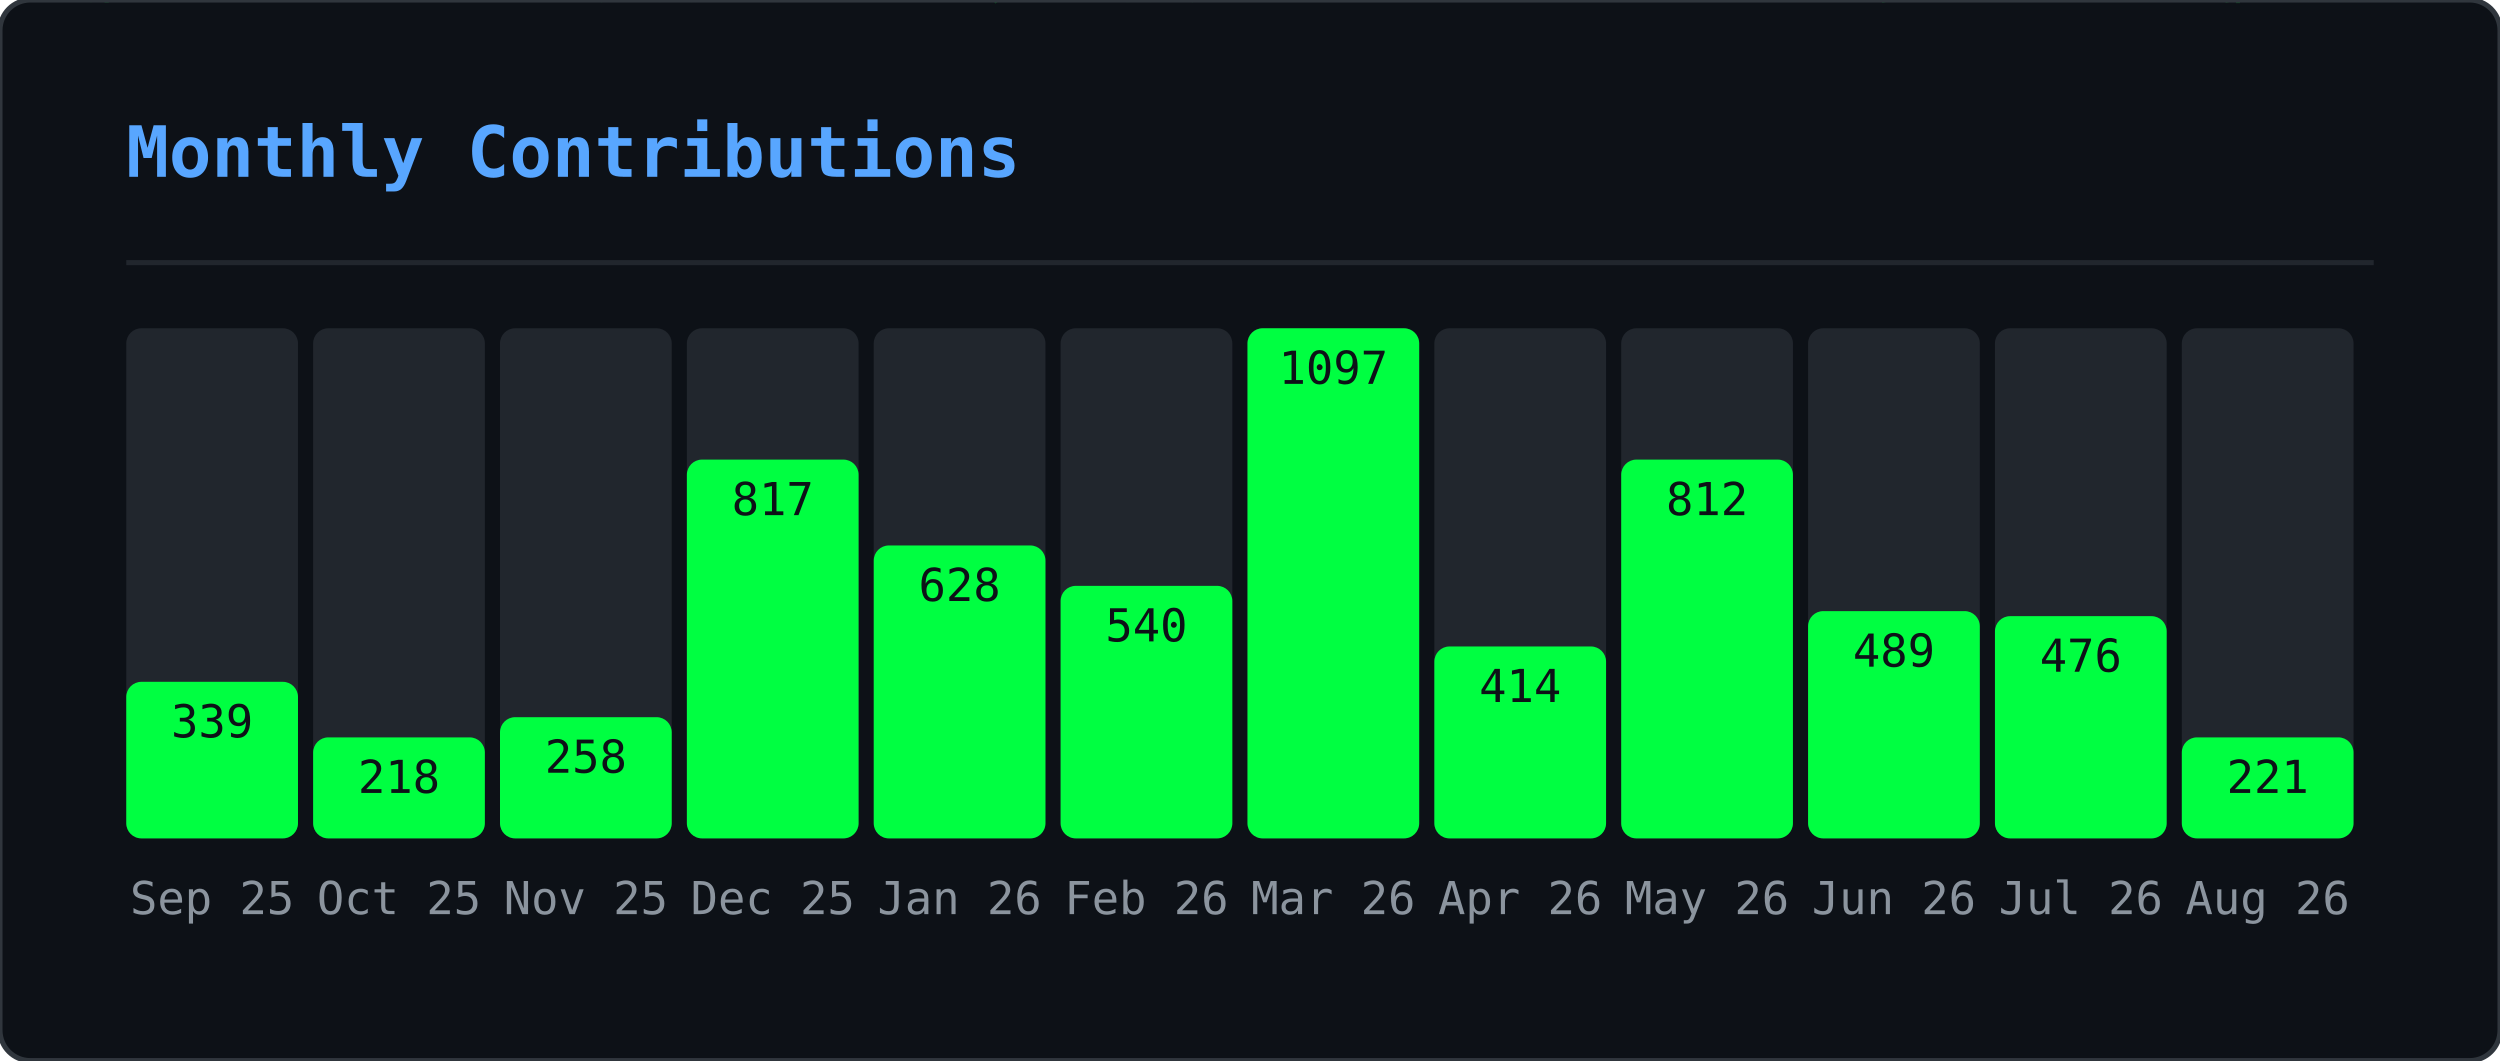
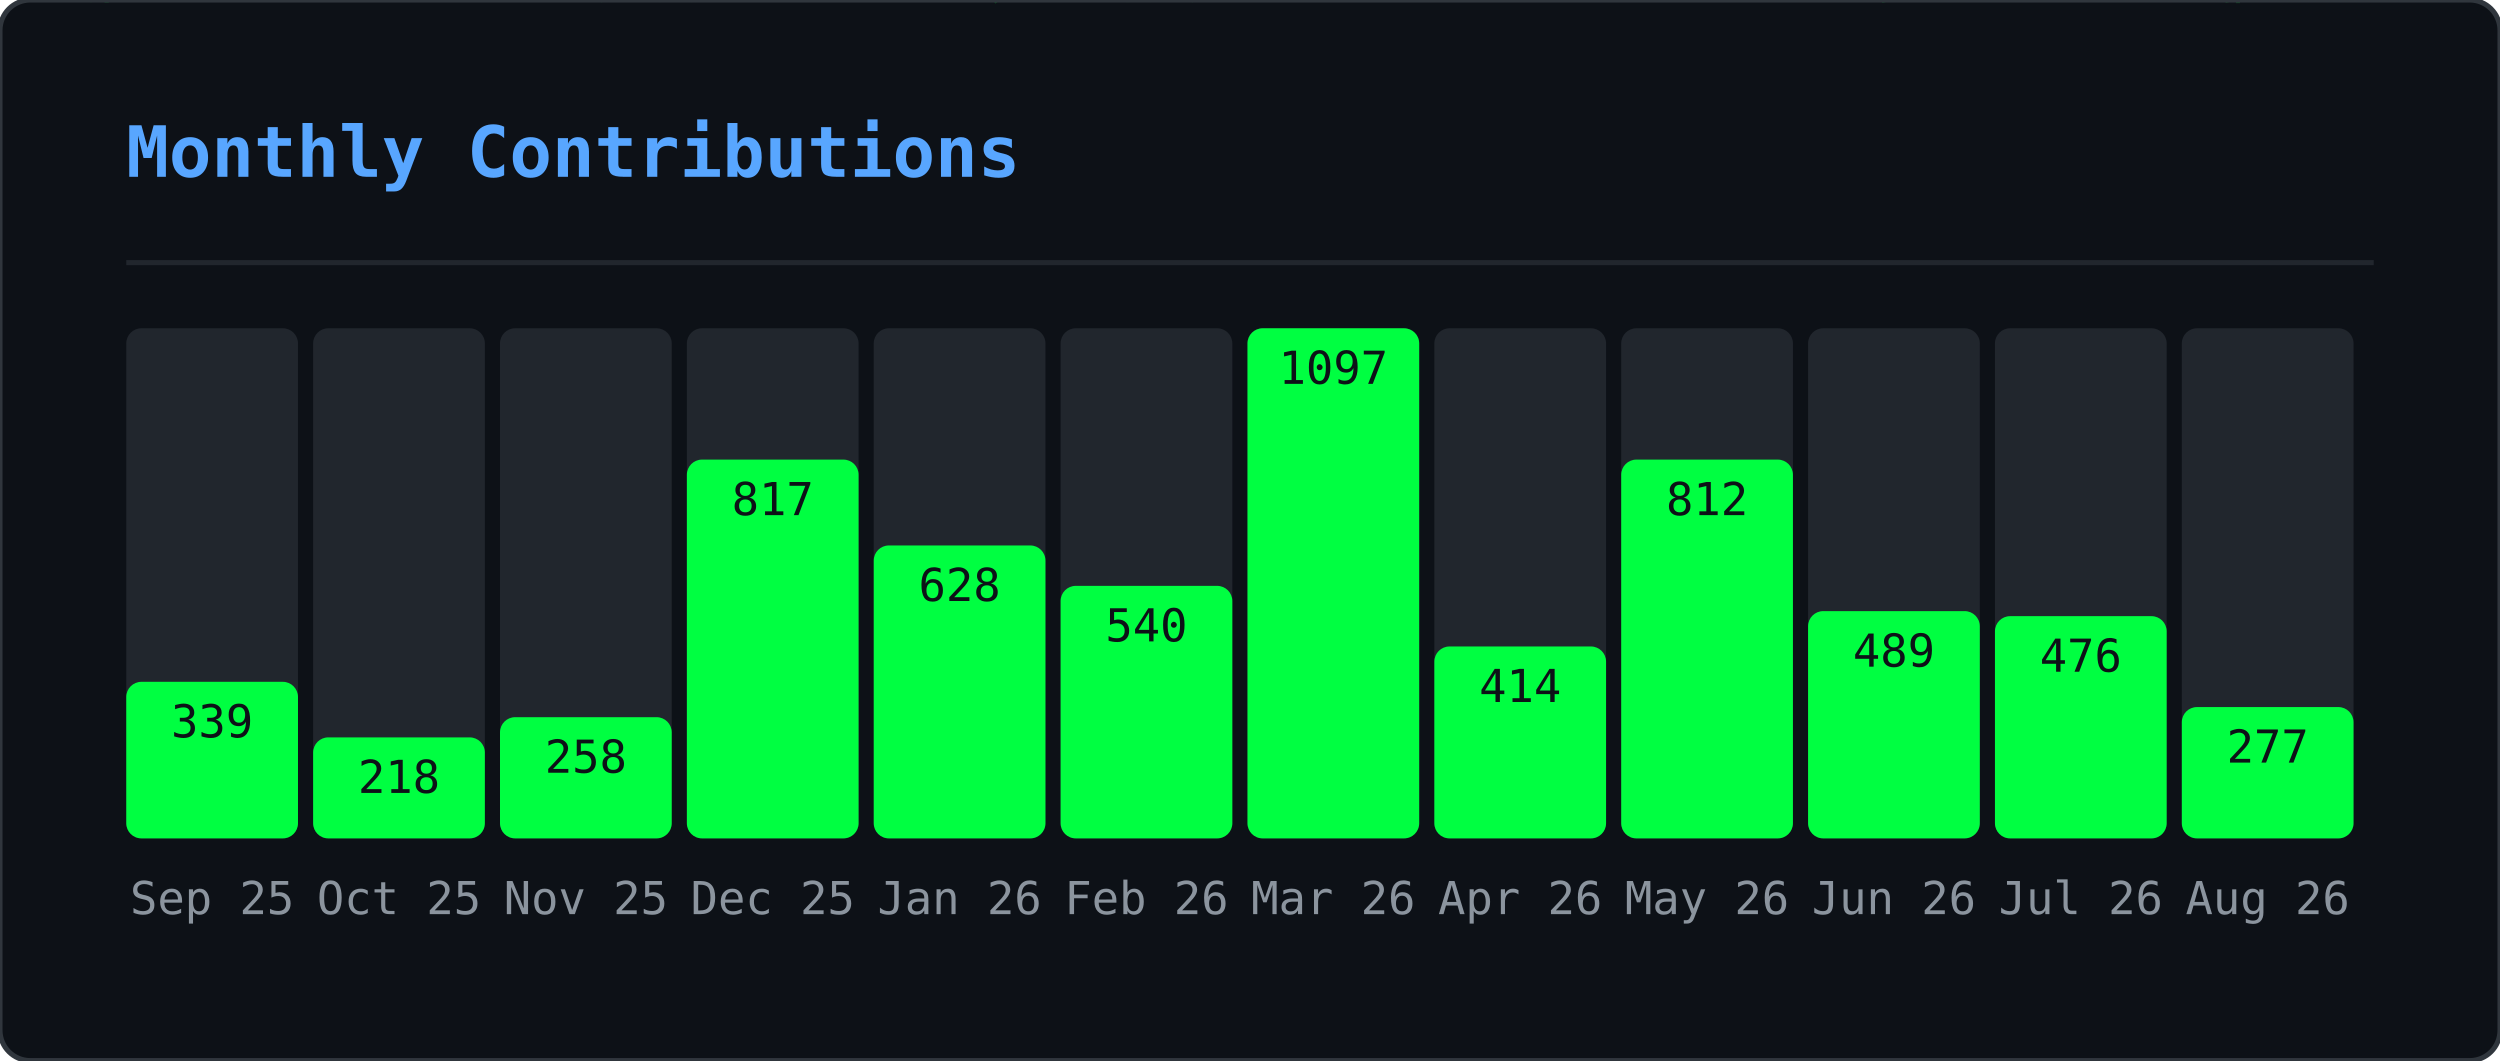
<svg xmlns="http://www.w3.org/2000/svg" width="495" height="210" viewBox="0 0 495 210">
  <defs>
    <clipPath id="gmo-clip">
      <rect width="495" height="210" rx="6" />
    </clipPath>
  </defs>
  <rect width="495" height="210" rx="6" fill="#0d1117" />
  <g clip-path="url(#gmo-clip)">
    <g opacity="0.22">
      <style>@keyframes gmo0{from{transform:translateY(-46px)}to{transform:translateY(224px)}}@keyframes gmo1{from{transform:translateY(-46px)}to{transform:translateY(224px)}}@keyframes gmo2{from{transform:translateY(-46px)}to{transform:translateY(224px)}}@keyframes gmo3{from{transform:translateY(-46px)}to{transform:translateY(224px)}}@keyframes gmo4{from{transform:translateY(-46px)}to{transform:translateY(224px)}}@keyframes gmo5{from{transform:translateY(-46px)}to{transform:translateY(224px)}}@keyframes gmo6{from{transform:translateY(-46px)}to{transform:translateY(224px)}}@keyframes gmo7{from{transform:translateY(-46px)}to{transform:translateY(224px)}}@keyframes gmo8{from{transform:translateY(-46px)}to{transform:translateY(224px)}}@keyframes gmo9{from{transform:translateY(-46px)}to{transform:translateY(224px)}}@keyframes gmo10{from{transform:translateY(-46px)}to{transform:translateY(224px)}}@keyframes gmo11{from{transform:translateY(-46px)}to{transform:translateY(224px)}}@keyframes gmo12{from{transform:translateY(-46px)}to{transform:translateY(224px)}}@keyframes gmo13{from{transform:translateY(-46px)}to{transform:translateY(224px)}}@keyframes gmo14{from{transform:translateY(-46px)}to{transform:translateY(224px)}}@keyframes gmo15{from{transform:translateY(-46px)}to{transform:translateY(224px)}}@keyframes gmo16{from{transform:translateY(-46px)}to{transform:translateY(224px)}}@keyframes gmo17{from{transform:translateY(-46px)}to{transform:translateY(224px)}}@keyframes gmo18{from{transform:translateY(-46px)}to{transform:translateY(224px)}}@keyframes gmo19{from{transform:translateY(-46px)}to{transform:translateY(224px)}}@keyframes gmo20{from{transform:translateY(-46px)}to{transform:translateY(224px)}}@keyframes gmo21{from{transform:translateY(-46px)}to{transform:translateY(224px)}}@keyframes gmo22{from{transform:translateY(-46px)}to{transform:translateY(224px)}}@keyframes gmo23{from{transform:translateY(-46px)}to{transform:translateY(224px)}}@keyframes gmo24{from{transform:translateY(-46px)}to{transform:translateY(224px)}}@keyframes gmo25{from{transform:translateY(-46px)}to{transform:translateY(224px)}}@keyframes gmo26{from{transform:translateY(-46px)}to{transform:translateY(224px)}}@keyframes gmo27{from{transform:translateY(-46px)}to{transform:translateY(224px)}}@keyframes gmo28{from{transform:translateY(-46px)}to{transform:translateY(224px)}}@keyframes gmo29{from{transform:translateY(-46px)}to{transform:translateY(224px)}}@keyframes gmo30{from{transform:translateY(-46px)}to{transform:translateY(224px)}}@keyframes gmo31{from{transform:translateY(-46px)}to{transform:translateY(224px)}}@keyframes gmo32{from{transform:translateY(-46px)}to{transform:translateY(224px)}}@keyframes gmo33{from{transform:translateY(-46px)}to{transform:translateY(224px)}}@keyframes gmo34{from{transform:translateY(-46px)}to{transform:translateY(224px)}}@keyframes gmo35{from{transform:translateY(-46px)}to{transform:translateY(224px)}}@keyframes gmo36{from{transform:translateY(-46px)}to{transform:translateY(224px)}}@keyframes gmo37{from{transform:translateY(-46px)}to{transform:translateY(224px)}}</style>
      <g style="animation:gmo0 3.17s linear infinite;animation-delay:-1.98s">
        <text x="347" y="0" font-family="monospace" font-size="12" fill="#00ff41">ｵ</text>
        <text x="347" y="-14" font-family="monospace" font-size="12" fill="#00ff41" opacity="0.75">ｹ</text>
        <text x="347" y="-28" font-family="monospace" font-size="12" fill="#00ff41" opacity="0.50">ﾙ</text>
        <text x="347" y="-42" font-family="monospace" font-size="12" fill="#00ff41" opacity="0.25">ﾝ</text>
      </g>
      <g style="animation:gmo1 2.45s linear infinite;animation-delay:-0.88s">
        <text x="370" y="0" font-family="monospace" font-size="12" fill="#00ff41">ｬ</text>
        <text x="370" y="-14" font-family="monospace" font-size="12" fill="#00ff41" opacity="0.75">ﾈ</text>
        <text x="370" y="-28" font-family="monospace" font-size="12" fill="#00ff41" opacity="0.50">ｪ</text>
        <text x="370" y="-42" font-family="monospace" font-size="12" fill="#00ff41" opacity="0.25">ﾒ</text>
      </g>
      <g style="animation:gmo2 1.54s linear infinite;animation-delay:-0.38s">
        <text x="143" y="0" font-family="monospace" font-size="12" fill="#00ff41">ｼ</text>
        <text x="143" y="-14" font-family="monospace" font-size="12" fill="#00ff41" opacity="0.75">ﾆ</text>
        <text x="143" y="-28" font-family="monospace" font-size="12" fill="#00ff41" opacity="0.50">ﾃ</text>
        <text x="143" y="-42" font-family="monospace" font-size="12" fill="#00ff41" opacity="0.25">ﾍ</text>
      </g>
      <g style="animation:gmo3 1.56s linear infinite;animation-delay:-0.33s">
        <text x="195" y="0" font-family="monospace" font-size="12" fill="#00ff41">ｯ</text>
        <text x="195" y="-14" font-family="monospace" font-size="12" fill="#00ff41" opacity="0.75">ﾃ</text>
        <text x="195" y="-28" font-family="monospace" font-size="12" fill="#00ff41" opacity="0.50">0</text>
        <text x="195" y="-42" font-family="monospace" font-size="12" fill="#00ff41" opacity="0.25">ﾐ</text>
      </g>
      <g style="animation:gmo4 2.69s linear infinite;animation-delay:-1.17s">
        <text x="23" y="0" font-family="monospace" font-size="12" fill="#00ff41">ｾ</text>
        <text x="23" y="-14" font-family="monospace" font-size="12" fill="#00ff41" opacity="0.75">3</text>
        <text x="23" y="-28" font-family="monospace" font-size="12" fill="#00ff41" opacity="0.50">ﾔ</text>
        <text x="23" y="-42" font-family="monospace" font-size="12" fill="#00ff41" opacity="0.25">ｭ</text>
      </g>
      <g style="animation:gmo5 1.52s linear infinite;animation-delay:-0.85s">
        <text x="277" y="0" font-family="monospace" font-size="12" fill="#00ff41">ｪ</text>
        <text x="277" y="-14" font-family="monospace" font-size="12" fill="#00ff41" opacity="0.75">ﾕ</text>
        <text x="277" y="-28" font-family="monospace" font-size="12" fill="#00ff41" opacity="0.50">5</text>
        <text x="277" y="-42" font-family="monospace" font-size="12" fill="#00ff41" opacity="0.25">ﾁ</text>
      </g>
      <g style="animation:gmo6 1.74s linear infinite;animation-delay:-1.14s">
        <text x="456" y="0" font-family="monospace" font-size="12" fill="#00ff41">0</text>
        <text x="456" y="-14" font-family="monospace" font-size="12" fill="#00ff41" opacity="0.75">ｬ</text>
        <text x="456" y="-28" font-family="monospace" font-size="12" fill="#00ff41" opacity="0.50">ﾗ</text>
        <text x="456" y="-42" font-family="monospace" font-size="12" fill="#00ff41" opacity="0.25">ｭ</text>
      </g>
      <g style="animation:gmo7 3.18s linear infinite;animation-delay:-3.10s">
        <text x="60" y="0" font-family="monospace" font-size="12" fill="#00ff41">9</text>
        <text x="60" y="-14" font-family="monospace" font-size="12" fill="#00ff41" opacity="0.75">ｿ</text>
        <text x="60" y="-28" font-family="monospace" font-size="12" fill="#00ff41" opacity="0.50">1</text>
        <text x="60" y="-42" font-family="monospace" font-size="12" fill="#00ff41" opacity="0.25">ﾔ</text>
      </g>
      <g style="animation:gmo8 2.71s linear infinite;animation-delay:-1.03s">
        <text x="250" y="0" font-family="monospace" font-size="12" fill="#00ff41">ﾆ</text>
        <text x="250" y="-14" font-family="monospace" font-size="12" fill="#00ff41" opacity="0.75">ｳ</text>
        <text x="250" y="-28" font-family="monospace" font-size="12" fill="#00ff41" opacity="0.50">ﾔ</text>
        <text x="250" y="-42" font-family="monospace" font-size="12" fill="#00ff41" opacity="0.25">ｶ</text>
      </g>
      <g style="animation:gmo9 2.04s linear infinite;animation-delay:-2.01s">
        <text x="69" y="0" font-family="monospace" font-size="12" fill="#00ff41">ﾑ</text>
        <text x="69" y="-14" font-family="monospace" font-size="12" fill="#00ff41" opacity="0.75">0</text>
        <text x="69" y="-28" font-family="monospace" font-size="12" fill="#00ff41" opacity="0.50">ﾜ</text>
        <text x="69" y="-42" font-family="monospace" font-size="12" fill="#00ff41" opacity="0.25">ｾ</text>
      </g>
      <g style="animation:gmo10 2.79s linear infinite;animation-delay:-1.46s">
        <text x="434" y="0" font-family="monospace" font-size="12" fill="#00ff41">ﾐ</text>
        <text x="434" y="-14" font-family="monospace" font-size="12" fill="#00ff41" opacity="0.75">ﾐ</text>
        <text x="434" y="-28" font-family="monospace" font-size="12" fill="#00ff41" opacity="0.50">ｨ</text>
        <text x="434" y="-42" font-family="monospace" font-size="12" fill="#00ff41" opacity="0.25">ｱ</text>
      </g>
      <g style="animation:gmo11 2.20s linear infinite;animation-delay:-1.15s">
        <text x="128" y="0" font-family="monospace" font-size="12" fill="#00ff41">ﾔ</text>
        <text x="128" y="-14" font-family="monospace" font-size="12" fill="#00ff41" opacity="0.75">ﾈ</text>
        <text x="128" y="-28" font-family="monospace" font-size="12" fill="#00ff41" opacity="0.50">ｺ</text>
        <text x="128" y="-42" font-family="monospace" font-size="12" fill="#00ff41" opacity="0.25">ﾏ</text>
      </g>
      <g style="animation:gmo12 1.68s linear infinite;animation-delay:-0.15s">
        <text x="16" y="0" font-family="monospace" font-size="12" fill="#00ff41">ｦ</text>
        <text x="16" y="-14" font-family="monospace" font-size="12" fill="#00ff41" opacity="0.75">ｹ</text>
        <text x="16" y="-28" font-family="monospace" font-size="12" fill="#00ff41" opacity="0.50">9</text>
        <text x="16" y="-42" font-family="monospace" font-size="12" fill="#00ff41" opacity="0.25">ﾂ</text>
      </g>
      <g style="animation:gmo13 2.59s linear infinite;animation-delay:-1.86s">
        <text x="211" y="0" font-family="monospace" font-size="12" fill="#00ff41">6</text>
        <text x="211" y="-14" font-family="monospace" font-size="12" fill="#00ff41" opacity="0.75">7</text>
        <text x="211" y="-28" font-family="monospace" font-size="12" fill="#00ff41" opacity="0.50">3</text>
        <text x="211" y="-42" font-family="monospace" font-size="12" fill="#00ff41" opacity="0.25">ｹ</text>
      </g>
      <g style="animation:gmo14 2.60s linear infinite;animation-delay:-0.65s">
        <text x="346" y="0" font-family="monospace" font-size="12" fill="#00ff41">ｶ</text>
        <text x="346" y="-14" font-family="monospace" font-size="12" fill="#00ff41" opacity="0.75">3</text>
        <text x="346" y="-28" font-family="monospace" font-size="12" fill="#00ff41" opacity="0.50">ｮ</text>
        <text x="346" y="-42" font-family="monospace" font-size="12" fill="#00ff41" opacity="0.25">ｼ</text>
      </g>
      <g style="animation:gmo15 2.37s linear infinite;animation-delay:-0.49s">
        <text x="70" y="0" font-family="monospace" font-size="12" fill="#00ff41">7</text>
        <text x="70" y="-14" font-family="monospace" font-size="12" fill="#00ff41" opacity="0.75">0</text>
        <text x="70" y="-28" font-family="monospace" font-size="12" fill="#00ff41" opacity="0.50">ﾊ</text>
        <text x="70" y="-42" font-family="monospace" font-size="12" fill="#00ff41" opacity="0.25">ﾔ</text>
      </g>
      <g style="animation:gmo16 1.89s linear infinite;animation-delay:-0.64s">
        <text x="421" y="0" font-family="monospace" font-size="12" fill="#00ff41">ﾁ</text>
        <text x="421" y="-14" font-family="monospace" font-size="12" fill="#00ff41" opacity="0.75">8</text>
        <text x="421" y="-28" font-family="monospace" font-size="12" fill="#00ff41" opacity="0.50">ﾓ</text>
        <text x="421" y="-42" font-family="monospace" font-size="12" fill="#00ff41" opacity="0.25">ﾘ</text>
      </g>
      <g style="animation:gmo17 1.82s linear infinite;animation-delay:-0.95s">
        <text x="117" y="0" font-family="monospace" font-size="12" fill="#00ff41">ﾗ</text>
        <text x="117" y="-14" font-family="monospace" font-size="12" fill="#00ff41" opacity="0.75">ｴ</text>
        <text x="117" y="-28" font-family="monospace" font-size="12" fill="#00ff41" opacity="0.50">ｯ</text>
        <text x="117" y="-42" font-family="monospace" font-size="12" fill="#00ff41" opacity="0.25">ﾍ</text>
      </g>
      <g style="animation:gmo18 2.63s linear infinite;animation-delay:-1.87s">
        <text x="274" y="0" font-family="monospace" font-size="12" fill="#00ff41">ﾚ</text>
        <text x="274" y="-14" font-family="monospace" font-size="12" fill="#00ff41" opacity="0.75">ﾐ</text>
        <text x="274" y="-28" font-family="monospace" font-size="12" fill="#00ff41" opacity="0.50">ｶ</text>
        <text x="274" y="-42" font-family="monospace" font-size="12" fill="#00ff41" opacity="0.25">0</text>
      </g>
      <g style="animation:gmo19 2.65s linear infinite;animation-delay:-1.13s">
        <text x="438" y="0" font-family="monospace" font-size="12" fill="#00ff41">ｬ</text>
        <text x="438" y="-14" font-family="monospace" font-size="12" fill="#00ff41" opacity="0.75">ﾇ</text>
        <text x="438" y="-28" font-family="monospace" font-size="12" fill="#00ff41" opacity="0.50">ｶ</text>
        <text x="438" y="-42" font-family="monospace" font-size="12" fill="#00ff41" opacity="0.25">ﾖ</text>
      </g>
      <g style="animation:gmo20 2.58s linear infinite;animation-delay:-0.10s">
        <text x="220" y="0" font-family="monospace" font-size="12" fill="#00ff41">ｲ</text>
        <text x="220" y="-14" font-family="monospace" font-size="12" fill="#00ff41" opacity="0.75">ﾜ</text>
        <text x="220" y="-28" font-family="monospace" font-size="12" fill="#00ff41" opacity="0.50">8</text>
        <text x="220" y="-42" font-family="monospace" font-size="12" fill="#00ff41" opacity="0.25">ﾜ</text>
      </g>
      <g style="animation:gmo21 3.19s linear infinite;animation-delay:-2.81s">
        <text x="157" y="0" font-family="monospace" font-size="12" fill="#00ff41">ﾎ</text>
        <text x="157" y="-14" font-family="monospace" font-size="12" fill="#00ff41" opacity="0.75">ﾎ</text>
        <text x="157" y="-28" font-family="monospace" font-size="12" fill="#00ff41" opacity="0.50">ﾝ</text>
        <text x="157" y="-42" font-family="monospace" font-size="12" fill="#00ff41" opacity="0.25">ﾐ</text>
      </g>
      <g style="animation:gmo22 2.13s linear infinite;animation-delay:-1.11s">
        <text x="243" y="0" font-family="monospace" font-size="12" fill="#00ff41">6</text>
        <text x="243" y="-14" font-family="monospace" font-size="12" fill="#00ff41" opacity="0.75">ｧ</text>
        <text x="243" y="-28" font-family="monospace" font-size="12" fill="#00ff41" opacity="0.50">ﾕ</text>
        <text x="243" y="-42" font-family="monospace" font-size="12" fill="#00ff41" opacity="0.25">ﾛ</text>
      </g>
      <g style="animation:gmo23 2.82s linear infinite;animation-delay:-2.46s">
        <text x="136" y="0" font-family="monospace" font-size="12" fill="#00ff41">ｱ</text>
        <text x="136" y="-14" font-family="monospace" font-size="12" fill="#00ff41" opacity="0.75">3</text>
        <text x="136" y="-28" font-family="monospace" font-size="12" fill="#00ff41" opacity="0.50">5</text>
        <text x="136" y="-42" font-family="monospace" font-size="12" fill="#00ff41" opacity="0.25">ﾄ</text>
      </g>
      <g style="animation:gmo24 2.59s linear infinite;animation-delay:-1.04s">
        <text x="259" y="0" font-family="monospace" font-size="12" fill="#00ff41">8</text>
        <text x="259" y="-14" font-family="monospace" font-size="12" fill="#00ff41" opacity="0.75">ﾀ</text>
        <text x="259" y="-28" font-family="monospace" font-size="12" fill="#00ff41" opacity="0.50">ｻ</text>
        <text x="259" y="-42" font-family="monospace" font-size="12" fill="#00ff41" opacity="0.25">ﾘ</text>
      </g>
      <g style="animation:gmo25 3.12s linear infinite;animation-delay:-0.27s">
        <text x="233" y="0" font-family="monospace" font-size="12" fill="#00ff41">ｷ</text>
        <text x="233" y="-14" font-family="monospace" font-size="12" fill="#00ff41" opacity="0.75">ﾍ</text>
        <text x="233" y="-28" font-family="monospace" font-size="12" fill="#00ff41" opacity="0.50">ﾁ</text>
        <text x="233" y="-42" font-family="monospace" font-size="12" fill="#00ff41" opacity="0.25">ｪ</text>
      </g>
      <g style="animation:gmo26 2.75s linear infinite;animation-delay:-0.30s">
        <text x="382" y="0" font-family="monospace" font-size="12" fill="#00ff41">ｭ</text>
        <text x="382" y="-14" font-family="monospace" font-size="12" fill="#00ff41" opacity="0.75">3</text>
        <text x="382" y="-28" font-family="monospace" font-size="12" fill="#00ff41" opacity="0.50">ﾗ</text>
        <text x="382" y="-42" font-family="monospace" font-size="12" fill="#00ff41" opacity="0.25">ﾂ</text>
      </g>
      <g style="animation:gmo27 2.43s linear infinite;animation-delay:-0.93s">
        <text x="135" y="0" font-family="monospace" font-size="12" fill="#00ff41">ﾌ</text>
        <text x="135" y="-14" font-family="monospace" font-size="12" fill="#00ff41" opacity="0.75">ﾀ</text>
        <text x="135" y="-28" font-family="monospace" font-size="12" fill="#00ff41" opacity="0.50">ｩ</text>
        <text x="135" y="-42" font-family="monospace" font-size="12" fill="#00ff41" opacity="0.25">ﾗ</text>
      </g>
      <g style="animation:gmo28 1.82s linear infinite;animation-delay:-1.45s">
        <text x="292" y="0" font-family="monospace" font-size="12" fill="#00ff41">ｴ</text>
        <text x="292" y="-14" font-family="monospace" font-size="12" fill="#00ff41" opacity="0.75">ﾏ</text>
        <text x="292" y="-28" font-family="monospace" font-size="12" fill="#00ff41" opacity="0.50">ｼ</text>
        <text x="292" y="-42" font-family="monospace" font-size="12" fill="#00ff41" opacity="0.25">ｱ</text>
      </g>
      <g style="animation:gmo29 2.70s linear infinite;animation-delay:-0.09s">
        <text x="226" y="0" font-family="monospace" font-size="12" fill="#00ff41">ｸ</text>
        <text x="226" y="-14" font-family="monospace" font-size="12" fill="#00ff41" opacity="0.75">ﾍ</text>
        <text x="226" y="-28" font-family="monospace" font-size="12" fill="#00ff41" opacity="0.50">ﾏ</text>
        <text x="226" y="-42" font-family="monospace" font-size="12" fill="#00ff41" opacity="0.25">ﾇ</text>
      </g>
      <g style="animation:gmo30 2.38s linear infinite;animation-delay:-0.91s">
        <text x="359" y="0" font-family="monospace" font-size="12" fill="#00ff41">ｽ</text>
        <text x="359" y="-14" font-family="monospace" font-size="12" fill="#00ff41" opacity="0.75">ｹ</text>
        <text x="359" y="-28" font-family="monospace" font-size="12" fill="#00ff41" opacity="0.50">ｳ</text>
        <text x="359" y="-42" font-family="monospace" font-size="12" fill="#00ff41" opacity="0.25">ｪ</text>
      </g>
      <g style="animation:gmo31 2.02s linear infinite;animation-delay:-1.07s">
        <text x="440" y="0" font-family="monospace" font-size="12" fill="#00ff41">ｨ</text>
        <text x="440" y="-14" font-family="monospace" font-size="12" fill="#00ff41" opacity="0.75">ｶ</text>
        <text x="440" y="-28" font-family="monospace" font-size="12" fill="#00ff41" opacity="0.50">ｲ</text>
        <text x="440" y="-42" font-family="monospace" font-size="12" fill="#00ff41" opacity="0.25">0</text>
      </g>
      <g style="animation:gmo32 2.12s linear infinite;animation-delay:-0.56s">
        <text x="300" y="0" font-family="monospace" font-size="12" fill="#00ff41">ﾂ</text>
        <text x="300" y="-14" font-family="monospace" font-size="12" fill="#00ff41" opacity="0.75">ｻ</text>
        <text x="300" y="-28" font-family="monospace" font-size="12" fill="#00ff41" opacity="0.50">ｭ</text>
        <text x="300" y="-42" font-family="monospace" font-size="12" fill="#00ff41" opacity="0.25">ｬ</text>
      </g>
      <g style="animation:gmo33 2.94s linear infinite;animation-delay:-0.60s">
        <text x="350" y="0" font-family="monospace" font-size="12" fill="#00ff41">1</text>
        <text x="350" y="-14" font-family="monospace" font-size="12" fill="#00ff41" opacity="0.75">ﾓ</text>
        <text x="350" y="-28" font-family="monospace" font-size="12" fill="#00ff41" opacity="0.50">8</text>
        <text x="350" y="-42" font-family="monospace" font-size="12" fill="#00ff41" opacity="0.25">4</text>
      </g>
      <g style="animation:gmo34 1.56s linear infinite;animation-delay:-0.30s">
        <text x="230" y="0" font-family="monospace" font-size="12" fill="#00ff41">1</text>
        <text x="230" y="-14" font-family="monospace" font-size="12" fill="#00ff41" opacity="0.75">ﾝ</text>
        <text x="230" y="-28" font-family="monospace" font-size="12" fill="#00ff41" opacity="0.50">ｭ</text>
        <text x="230" y="-42" font-family="monospace" font-size="12" fill="#00ff41" opacity="0.25">ﾘ</text>
      </g>
      <g style="animation:gmo35 1.82s linear infinite;animation-delay:-1.61s">
        <text x="24" y="0" font-family="monospace" font-size="12" fill="#00ff41">7</text>
        <text x="24" y="-14" font-family="monospace" font-size="12" fill="#00ff41" opacity="0.75">ｲ</text>
        <text x="24" y="-28" font-family="monospace" font-size="12" fill="#00ff41" opacity="0.50">ｱ</text>
        <text x="24" y="-42" font-family="monospace" font-size="12" fill="#00ff41" opacity="0.25">ｱ</text>
      </g>
      <g style="animation:gmo36 3.09s linear infinite;animation-delay:-2.58s">
        <text x="18" y="0" font-family="monospace" font-size="12" fill="#00ff41">ﾈ</text>
        <text x="18" y="-14" font-family="monospace" font-size="12" fill="#00ff41" opacity="0.75">ｿ</text>
        <text x="18" y="-28" font-family="monospace" font-size="12" fill="#00ff41" opacity="0.50">ｵ</text>
        <text x="18" y="-42" font-family="monospace" font-size="12" fill="#00ff41" opacity="0.25">ｴ</text>
      </g>
      <g style="animation:gmo37 2.82s linear infinite;animation-delay:-0.52s">
        <text x="457" y="0" font-family="monospace" font-size="12" fill="#00ff41">1</text>
        <text x="457" y="-14" font-family="monospace" font-size="12" fill="#00ff41" opacity="0.75">ｹ</text>
        <text x="457" y="-28" font-family="monospace" font-size="12" fill="#00ff41" opacity="0.50">ﾔ</text>
        <text x="457" y="-42" font-family="monospace" font-size="12" fill="#00ff41" opacity="0.25">ｴ</text>
      </g>
    </g>
  </g>
  <rect width="495" height="210" rx="6" fill="none" stroke="#30363d" stroke-width="1" />
  <text x="25" y="35" font-family="monospace" font-size="14" font-weight="600" fill="#58a6ff">Monthly Contributions</text>
  <line x1="25" y1="52" x2="470" y2="52" stroke="#21262d" stroke-width="1" />
  <rect x="25" y="65" width="34" height="101" rx="3" fill="#21262d" />
  <rect x="25" y="135" width="34" height="31" rx="3" fill="#00ff41" />
  <text x="42" y="181" text-anchor="middle" font-family="monospace" font-size="9" fill="#8b949e">Sep 25</text>
  <text x="42" y="146" text-anchor="middle" font-family="monospace" font-size="9" fill="#0d1117">339</text>
  <rect x="62" y="65" width="34" height="101" rx="3" fill="#21262d" />
  <rect x="62" y="146" width="34" height="20" rx="3" fill="#00ff41" />
  <text x="79" y="181" text-anchor="middle" font-family="monospace" font-size="9" fill="#8b949e">Oct 25</text>
  <text x="79" y="157" text-anchor="middle" font-family="monospace" font-size="9" fill="#0d1117">218</text>
  <rect x="99" y="65" width="34" height="101" rx="3" fill="#21262d" />
  <rect x="99" y="142" width="34" height="24" rx="3" fill="#00ff41" />
  <text x="116" y="181" text-anchor="middle" font-family="monospace" font-size="9" fill="#8b949e">Nov 25</text>
  <text x="116" y="153" text-anchor="middle" font-family="monospace" font-size="9" fill="#0d1117">258</text>
  <rect x="136" y="65" width="34" height="101" rx="3" fill="#21262d" />
  <rect x="136" y="91" width="34" height="75" rx="3" fill="#00ff41" />
  <text x="153" y="181" text-anchor="middle" font-family="monospace" font-size="9" fill="#8b949e">Dec 25</text>
  <text x="153" y="102" text-anchor="middle" font-family="monospace" font-size="9" fill="#0d1117">817</text>
  <rect x="173" y="65" width="34" height="101" rx="3" fill="#21262d" />
  <rect x="173" y="108" width="34" height="58" rx="3" fill="#00ff41" />
  <text x="190" y="181" text-anchor="middle" font-family="monospace" font-size="9" fill="#8b949e">Jan 26</text>
  <text x="190" y="119" text-anchor="middle" font-family="monospace" font-size="9" fill="#0d1117">628</text>
  <rect x="210" y="65" width="34" height="101" rx="3" fill="#21262d" />
  <rect x="210" y="116" width="34" height="50" rx="3" fill="#00ff41" />
  <text x="227" y="181" text-anchor="middle" font-family="monospace" font-size="9" fill="#8b949e">Feb 26</text>
  <text x="227" y="127" text-anchor="middle" font-family="monospace" font-size="9" fill="#0d1117">540</text>
  <rect x="247" y="65" width="34" height="101" rx="3" fill="#21262d" />
  <rect x="247" y="65" width="34" height="101" rx="3" fill="#00ff41" />
  <text x="264" y="181" text-anchor="middle" font-family="monospace" font-size="9" fill="#8b949e">Mar 26</text>
  <text x="264" y="76" text-anchor="middle" font-family="monospace" font-size="9" fill="#0d1117">1097</text>
  <rect x="284" y="65" width="34" height="101" rx="3" fill="#21262d" />
  <rect x="284" y="128" width="34" height="38" rx="3" fill="#00ff41" />
  <text x="301" y="181" text-anchor="middle" font-family="monospace" font-size="9" fill="#8b949e">Apr 26</text>
  <text x="301" y="139" text-anchor="middle" font-family="monospace" font-size="9" fill="#0d1117">414</text>
  <rect x="321" y="65" width="34" height="101" rx="3" fill="#21262d" />
  <rect x="321" y="91" width="34" height="75" rx="3" fill="#00ff41" />
  <text x="338" y="181" text-anchor="middle" font-family="monospace" font-size="9" fill="#8b949e">May 26</text>
  <text x="338" y="102" text-anchor="middle" font-family="monospace" font-size="9" fill="#0d1117">812</text>
  <rect x="358" y="65" width="34" height="101" rx="3" fill="#21262d" />
  <rect x="358" y="121" width="34" height="45" rx="3" fill="#00ff41" />
  <text x="375" y="181" text-anchor="middle" font-family="monospace" font-size="9" fill="#8b949e">Jun 26</text>
  <text x="375" y="132" text-anchor="middle" font-family="monospace" font-size="9" fill="#0d1117">489</text>
  <rect x="395" y="65" width="34" height="101" rx="3" fill="#21262d" />
  <rect x="395" y="122" width="34" height="44" rx="3" fill="#00ff41" />
  <text x="412" y="181" text-anchor="middle" font-family="monospace" font-size="9" fill="#8b949e">Jul 26</text>
  <text x="412" y="133" text-anchor="middle" font-family="monospace" font-size="9" fill="#0d1117">476</text>
  <rect x="432" y="65" width="34" height="101" rx="3" fill="#21262d" />
-   <rect x="432" y="146" width="34" height="20" rx="3" fill="#00ff41" />
+   <rect x="432" y="140" width="34" height="26" rx="3" fill="#00ff41" />
  <text x="449" y="181" text-anchor="middle" font-family="monospace" font-size="9" fill="#8b949e">Aug 26</text>
-   <text x="449" y="157" text-anchor="middle" font-family="monospace" font-size="9" fill="#0d1117">221</text>
+   <text x="449" y="151" text-anchor="middle" font-family="monospace" font-size="9" fill="#0d1117">277</text>
</svg>
